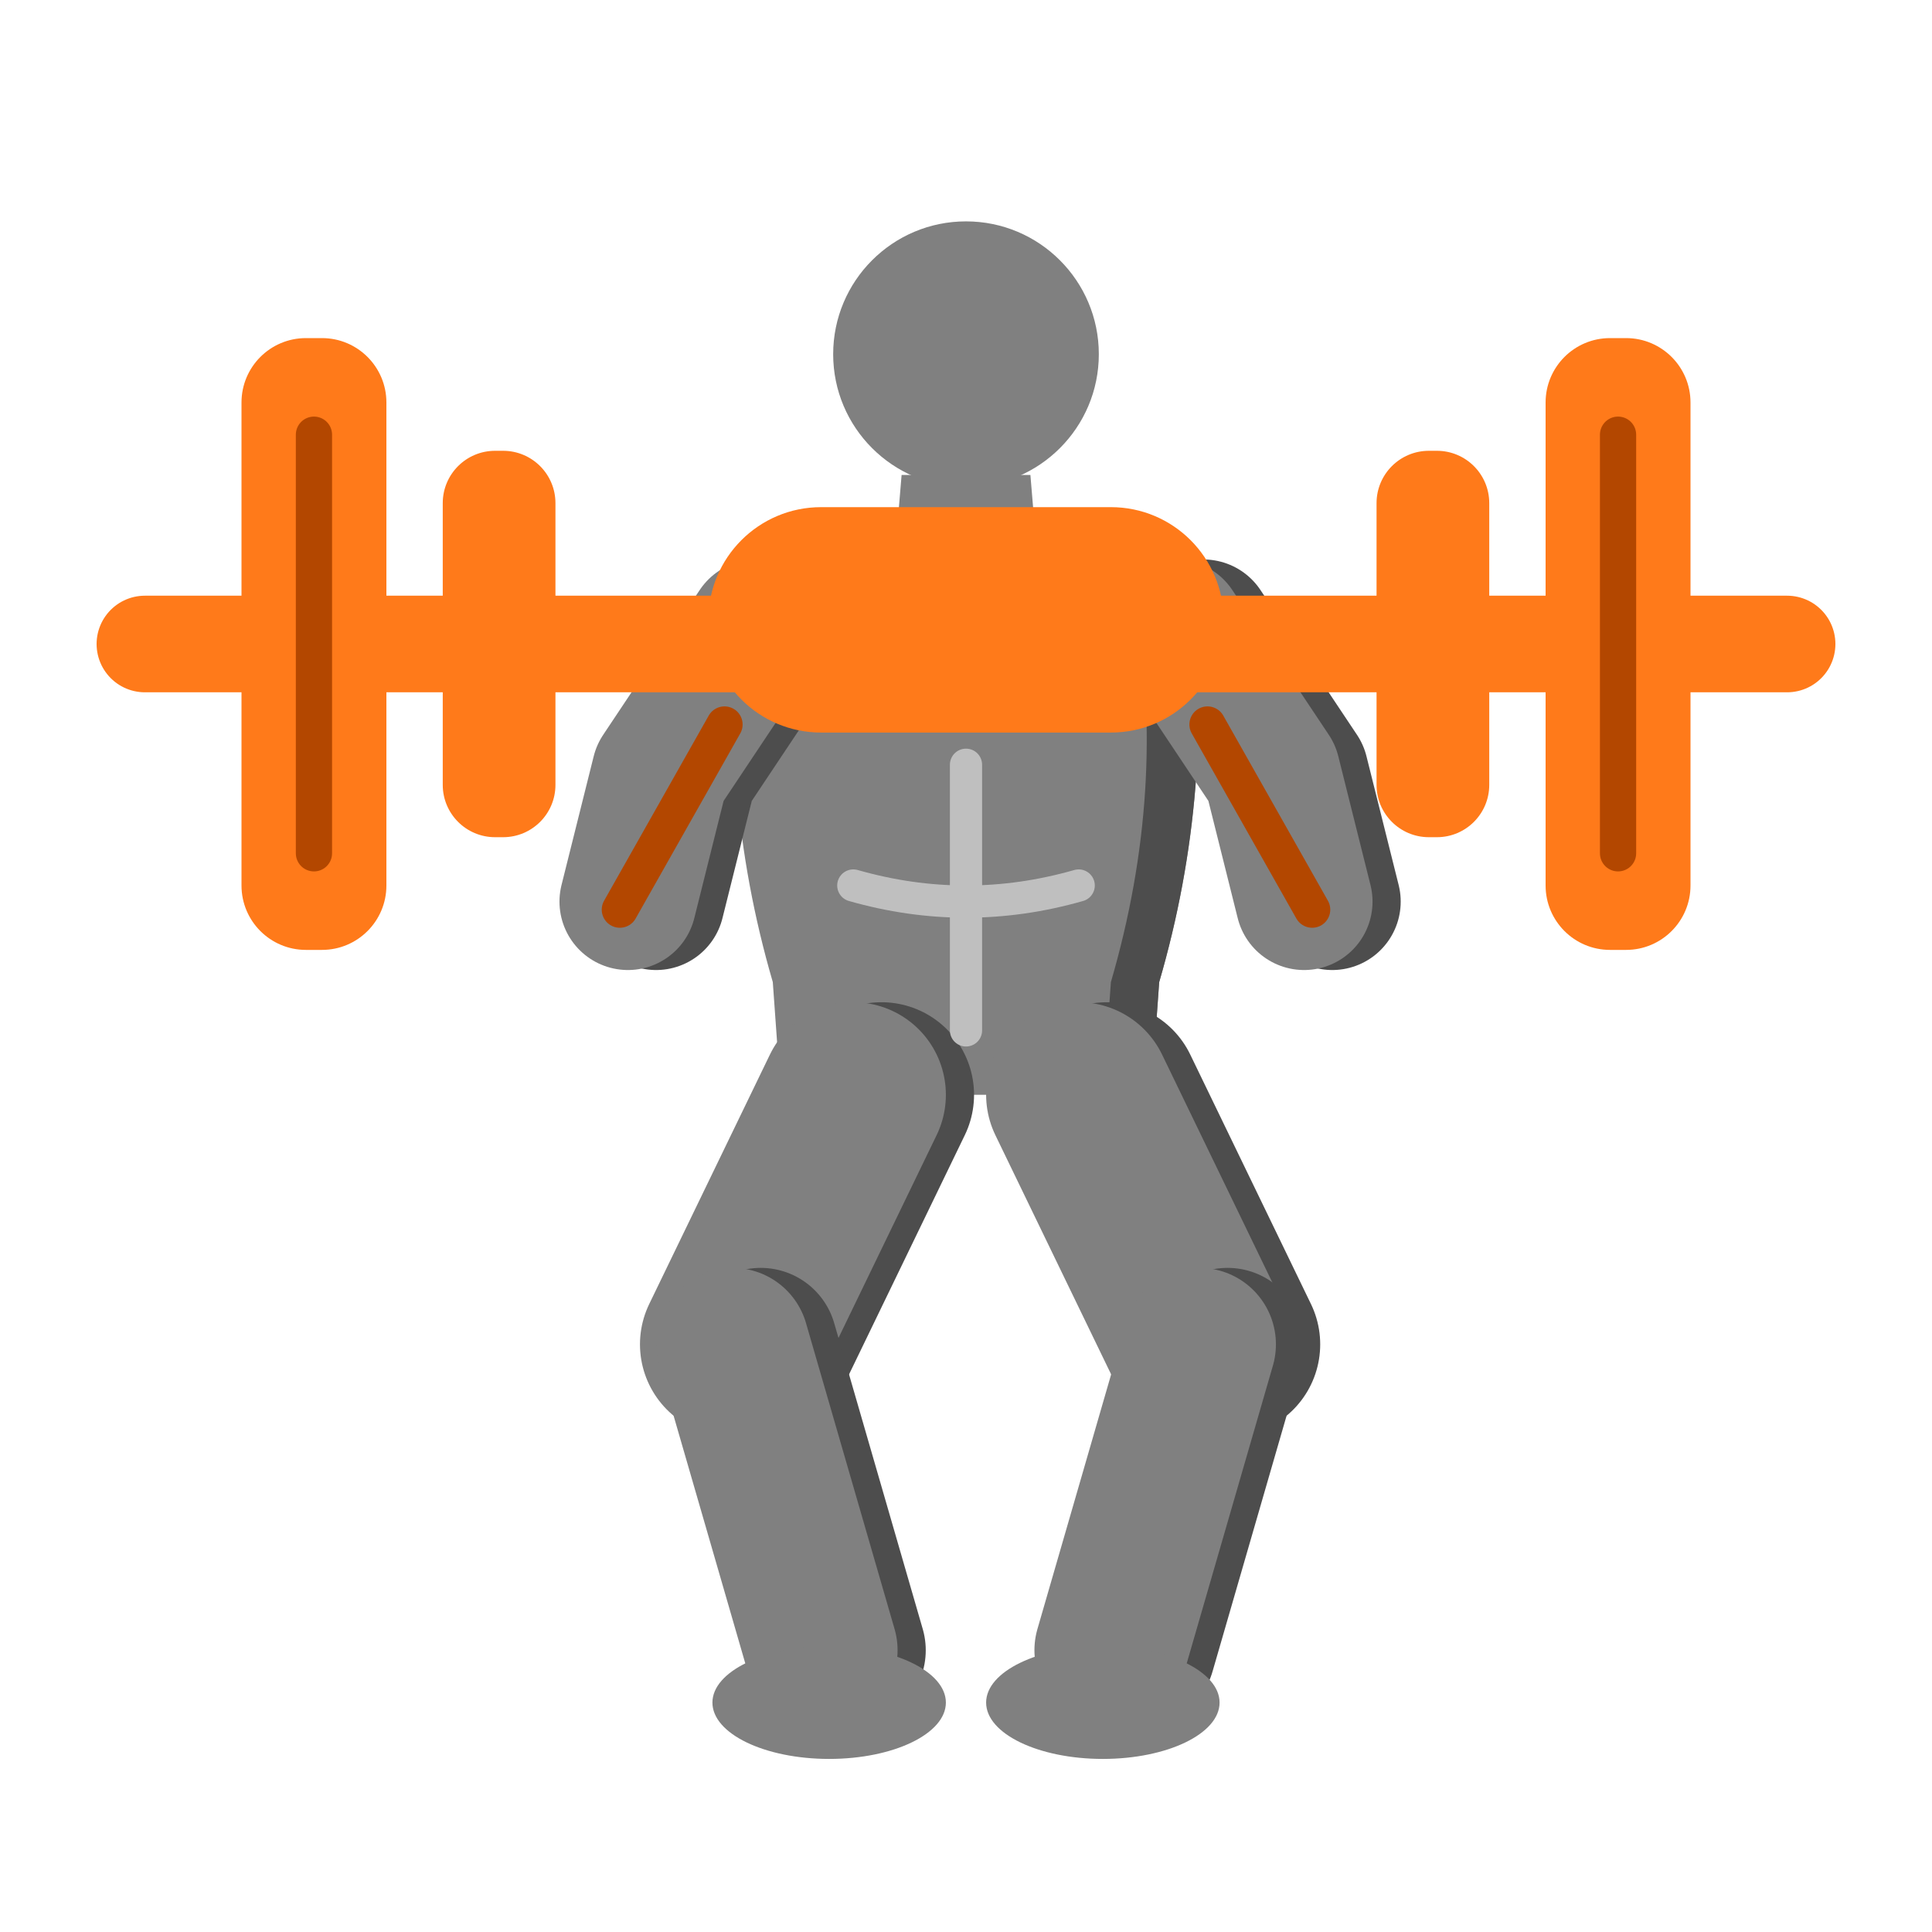
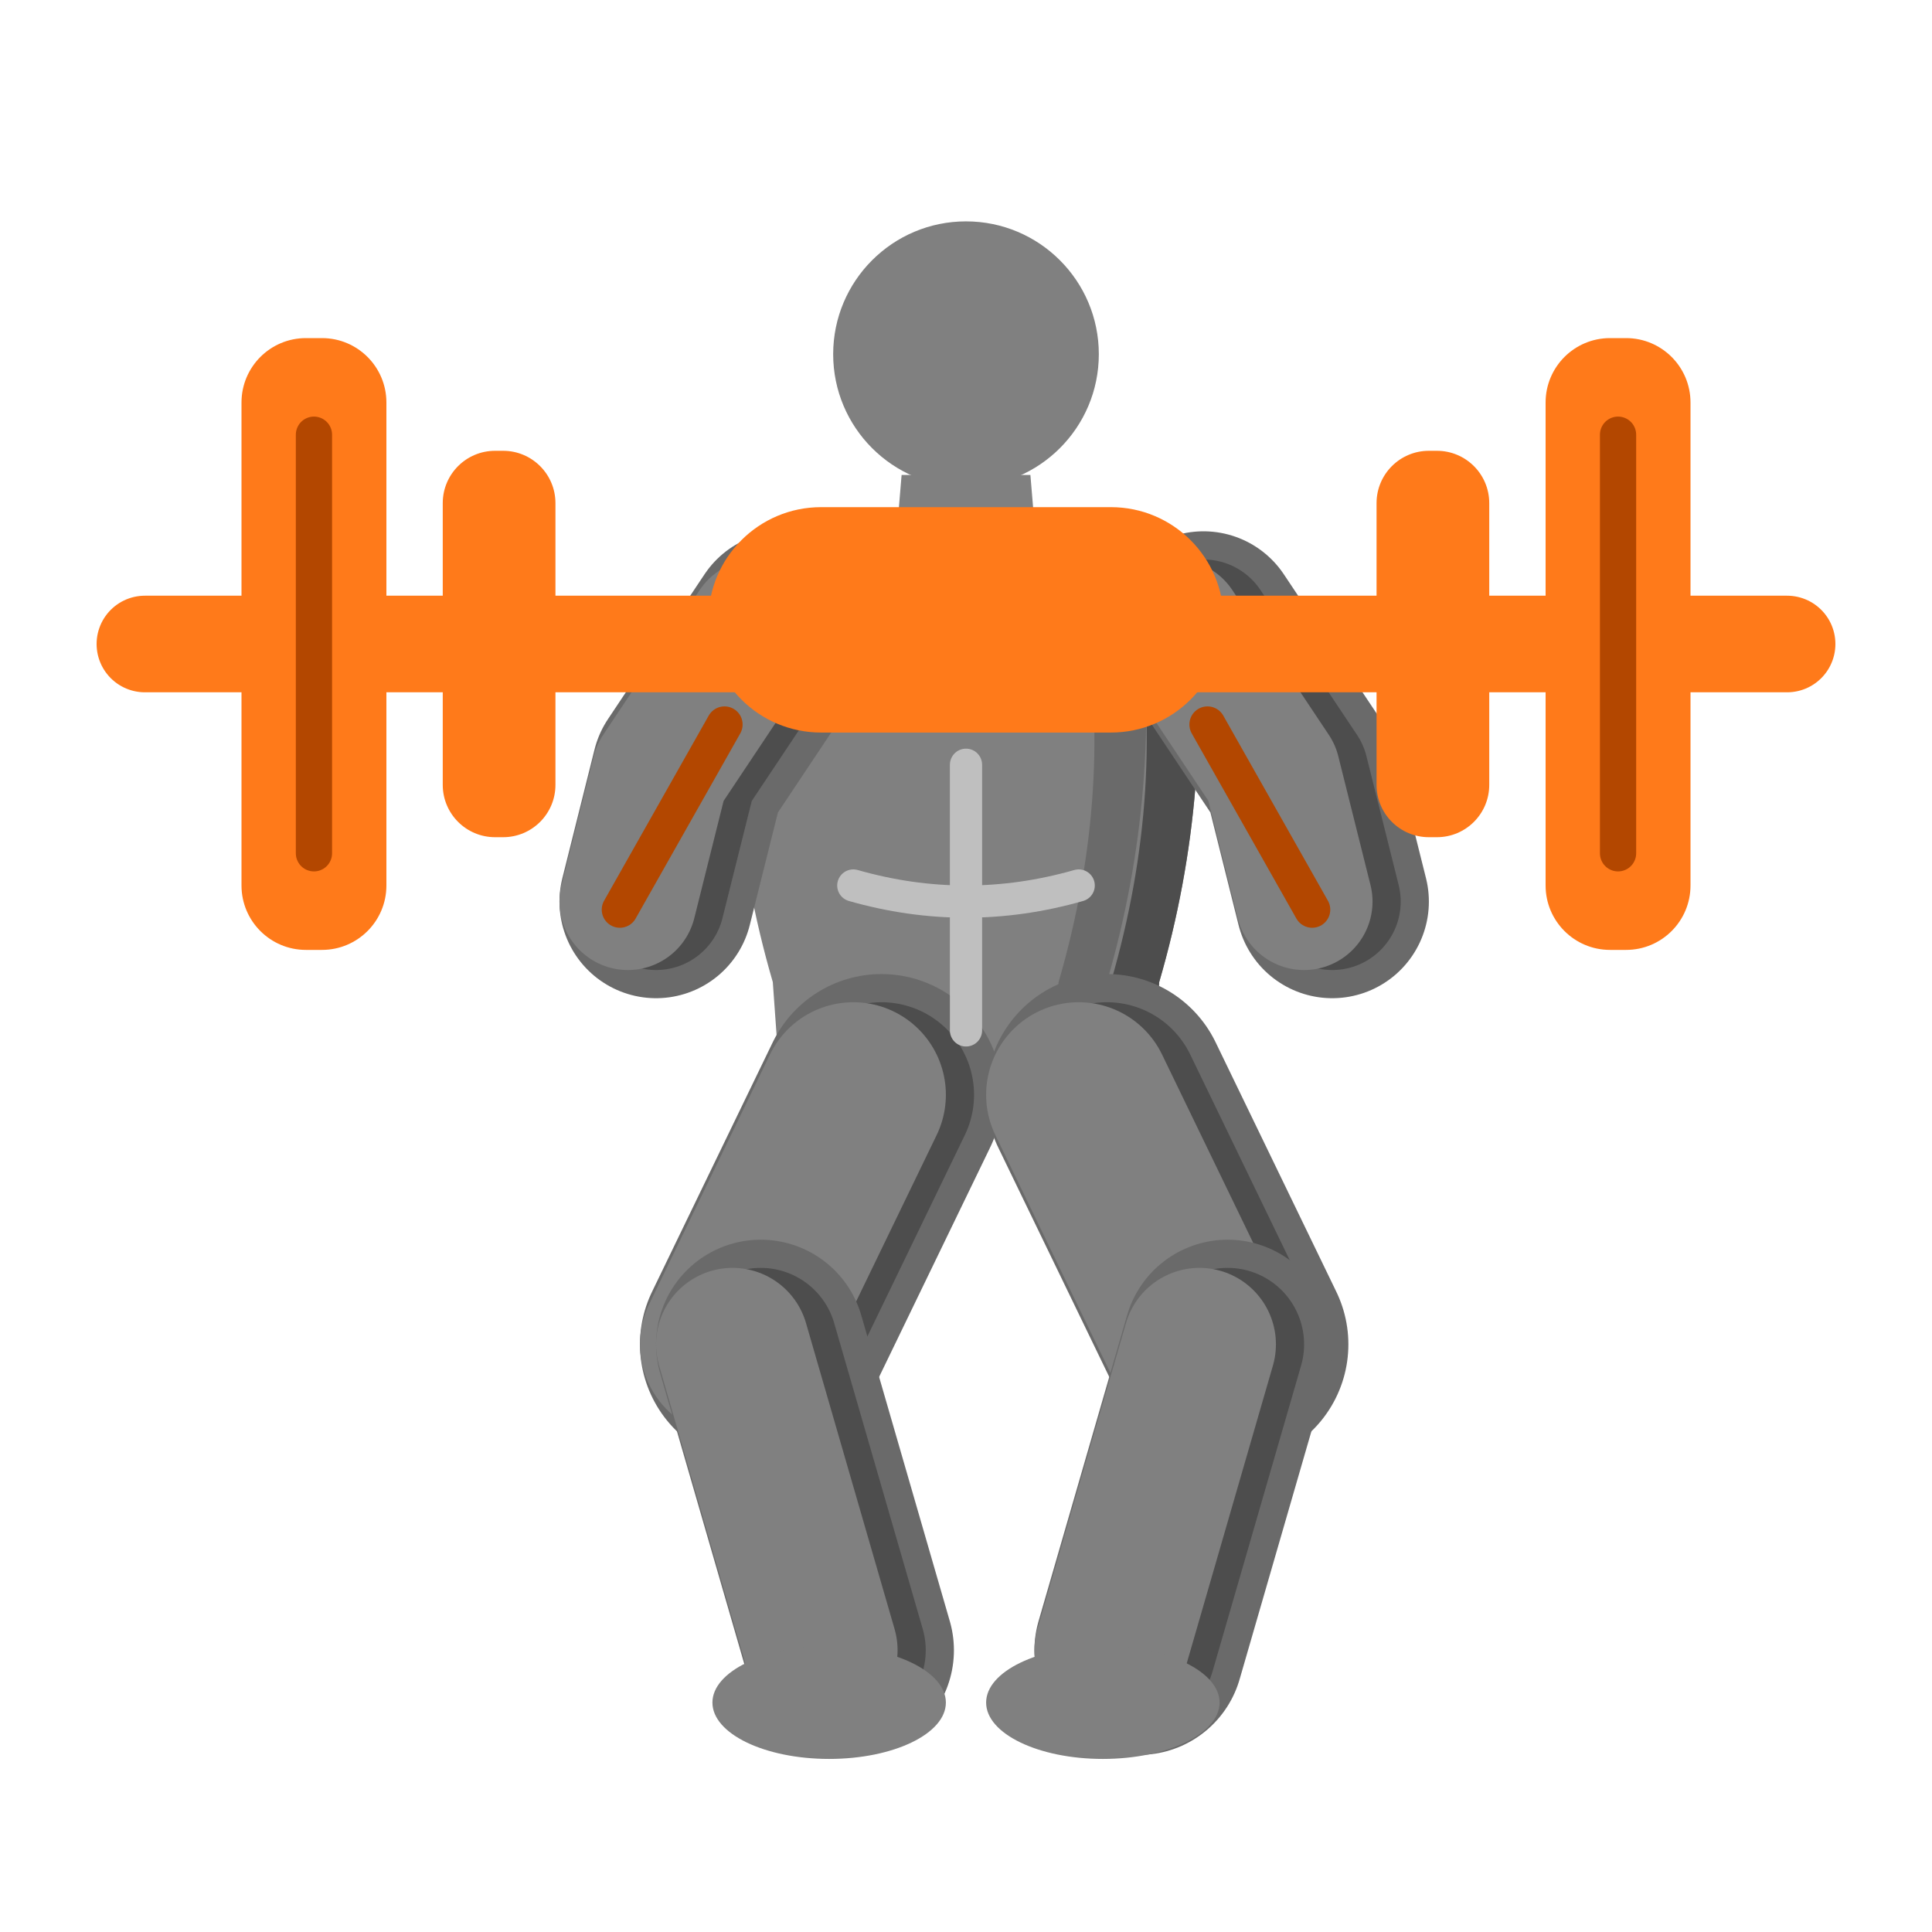
<svg viewBox="0 0 48 48">
  <circle fill="#808080" cx="24" cy="8.8" r="3.3" />
  <path fill="#808080" d="M22.4 11.8 L25.6 11.8 L25.8 14.2 L22.2 14.2 Z" />
  <path fill="#808080" d="M18.4 14.6 Q24 12.6 29.6 14.6 Q30.2 19.6 28.8 24.4 L28.6 27.2 L19.4 27.2 L19.2 24.4 Q17.8 19.6 18.4 14.6 Z" />
+   <path fill="#6a6a6a" transform="translate(-1.3 0)" d="M29.6 14.6 Q30.2 19.6 28.8 24.4 L28.6 27.2 L27.4 27.2 L27.6 24.4 Q29 19.6 28.2 15 Z" />
  <path fill="#4d4d4d" d="M29.6 14.6 Q30.2 19.6 28.8 24.4 L28.6 27.2 L27.4 27.2 L27.6 24.4 Q29 19.6 28.2 15 Z" />
+   <path fill="none" stroke="#6a6a6a" stroke-width="4.8" stroke-linecap="round" stroke-linejoin="round" d="M 19.5 15.6 L 17.1 19.2 L 16.3 22.4" />
  <path fill="none" stroke="#4d4d4d" stroke-width="3.4" stroke-linecap="round" stroke-linejoin="round" d="M 19.5 15.6 L 17.1 19.2 L 16.3 22.4" />
  <path fill="none" stroke="#808080" stroke-width="3.4" stroke-linecap="round" stroke-linejoin="round" d="M18.8 15.6 L16.4 19.2 L15.6 22.4" />
+   <path fill="none" stroke="#6a6a6a" stroke-width="4.8" stroke-linecap="round" stroke-linejoin="round" d="M 29.9 15.6 L 32.3 19.2 L 33.1 22.4" />
  <path fill="none" stroke="#4d4d4d" stroke-width="3.4" stroke-linecap="round" stroke-linejoin="round" d="M 29.9 15.6 L 32.3 19.2 L 33.1 22.4" />
  <path fill="none" stroke="#808080" stroke-width="3.4" stroke-linecap="round" stroke-linejoin="round" d="M29.2 15.6 L31.6 19.2 L32.4 22.4" />
+   <path fill="none" stroke="#6a6a6a" stroke-width="6.0" stroke-linecap="round" stroke-linejoin="round" d="M 21.9 27.2 L 18.9 33.4" />
  <path fill="none" stroke="#4d4d4d" stroke-width="4.6" stroke-linecap="round" stroke-linejoin="round" d="M 21.9 27.2 L 18.9 33.4" />
  <path fill="none" stroke="#808080" stroke-width="4.6" stroke-linecap="round" stroke-linejoin="round" d="M21.2 27.2 L18.2 33.4" />
+   <path fill="none" stroke="#6a6a6a" stroke-width="6.0" stroke-linecap="round" stroke-linejoin="round" d="M 27.5 27.2 L 30.5 33.4" />
  <path fill="none" stroke="#4d4d4d" stroke-width="4.6" stroke-linecap="round" stroke-linejoin="round" d="M 27.5 27.2 L 30.5 33.4" />
  <path fill="none" stroke="#808080" stroke-width="4.6" stroke-linecap="round" stroke-linejoin="round" d="M26.8 27.2 L29.8 33.4" />
+   <path fill="none" stroke="#6a6a6a" stroke-width="5.2" stroke-linecap="round" stroke-linejoin="round" d="M 18.9 33.4 L 21.1 41" />
  <path fill="none" stroke="#4d4d4d" stroke-width="3.8" stroke-linecap="round" stroke-linejoin="round" d="M 18.9 33.4 L 21.1 41" />
  <path fill="none" stroke="#808080" stroke-width="3.8" stroke-linecap="round" stroke-linejoin="round" d="M18.2 33.4 L20.4 41" />
+   <path fill="none" stroke="#6a6a6a" stroke-width="5.2" stroke-linecap="round" stroke-linejoin="round" d="M 30.5 33.4 L 28.3 41" />
  <path fill="none" stroke="#4d4d4d" stroke-width="3.8" stroke-linecap="round" stroke-linejoin="round" d="M 30.5 33.4 L 28.3 41" />
  <path fill="none" stroke="#808080" stroke-width="3.8" stroke-linecap="round" stroke-linejoin="round" d="M29.8 33.4 L27.6 41" />
  <ellipse fill="#808080" cx="20.6" cy="42.3" rx="2.9" ry="1.4" />
  <ellipse fill="#808080" cx="27.4" cy="42.3" rx="2.9" ry="1.4" />
  <path fill="none" stroke="#bfbfbf" stroke-width="0.8" stroke-linecap="round" d="M20.2 17 Q24 18.4 27.8 17" />
  <path fill="none" stroke="#bfbfbf" stroke-width="0.8" stroke-linecap="round" d="M24 19 L24 25.6 M21.2 22 Q24 22.8 26.8 22" />
  <path fill="none" stroke="#ff7a1a" stroke-width="2.4" stroke-linecap="round" d="M3.6 16 L44.4 16" />
  <rect fill="#ff7a1a" x="6" y="8.4" width="3.6" height="15.2" rx="1.6" />
  <rect fill="#ff7a1a" x="38.4" y="8.4" width="3.6" height="15.2" rx="1.6" />
  <rect fill="#ff7a1a" x="11" y="11.2" width="2.8" height="9.6" rx="1.3" />
  <rect fill="#ff7a1a" x="34.2" y="11.2" width="2.8" height="9.6" rx="1.3" />
  <path fill="none" stroke="#b34700" stroke-width="0.9" stroke-linecap="round" d="M7.8 10.8 L7.8 21.2 M40.2 10.8 L40.2 21.2" />
  <rect fill="#ff7a1a" x="17.6" y="12.6" width="12.8" height="5.6" rx="2.8" />
  <path fill="none" stroke="#b34700" stroke-width="0.9" stroke-linecap="round" d="M18 18 L15.4 22.6 M30 18 L32.6 22.6" />
</svg>
